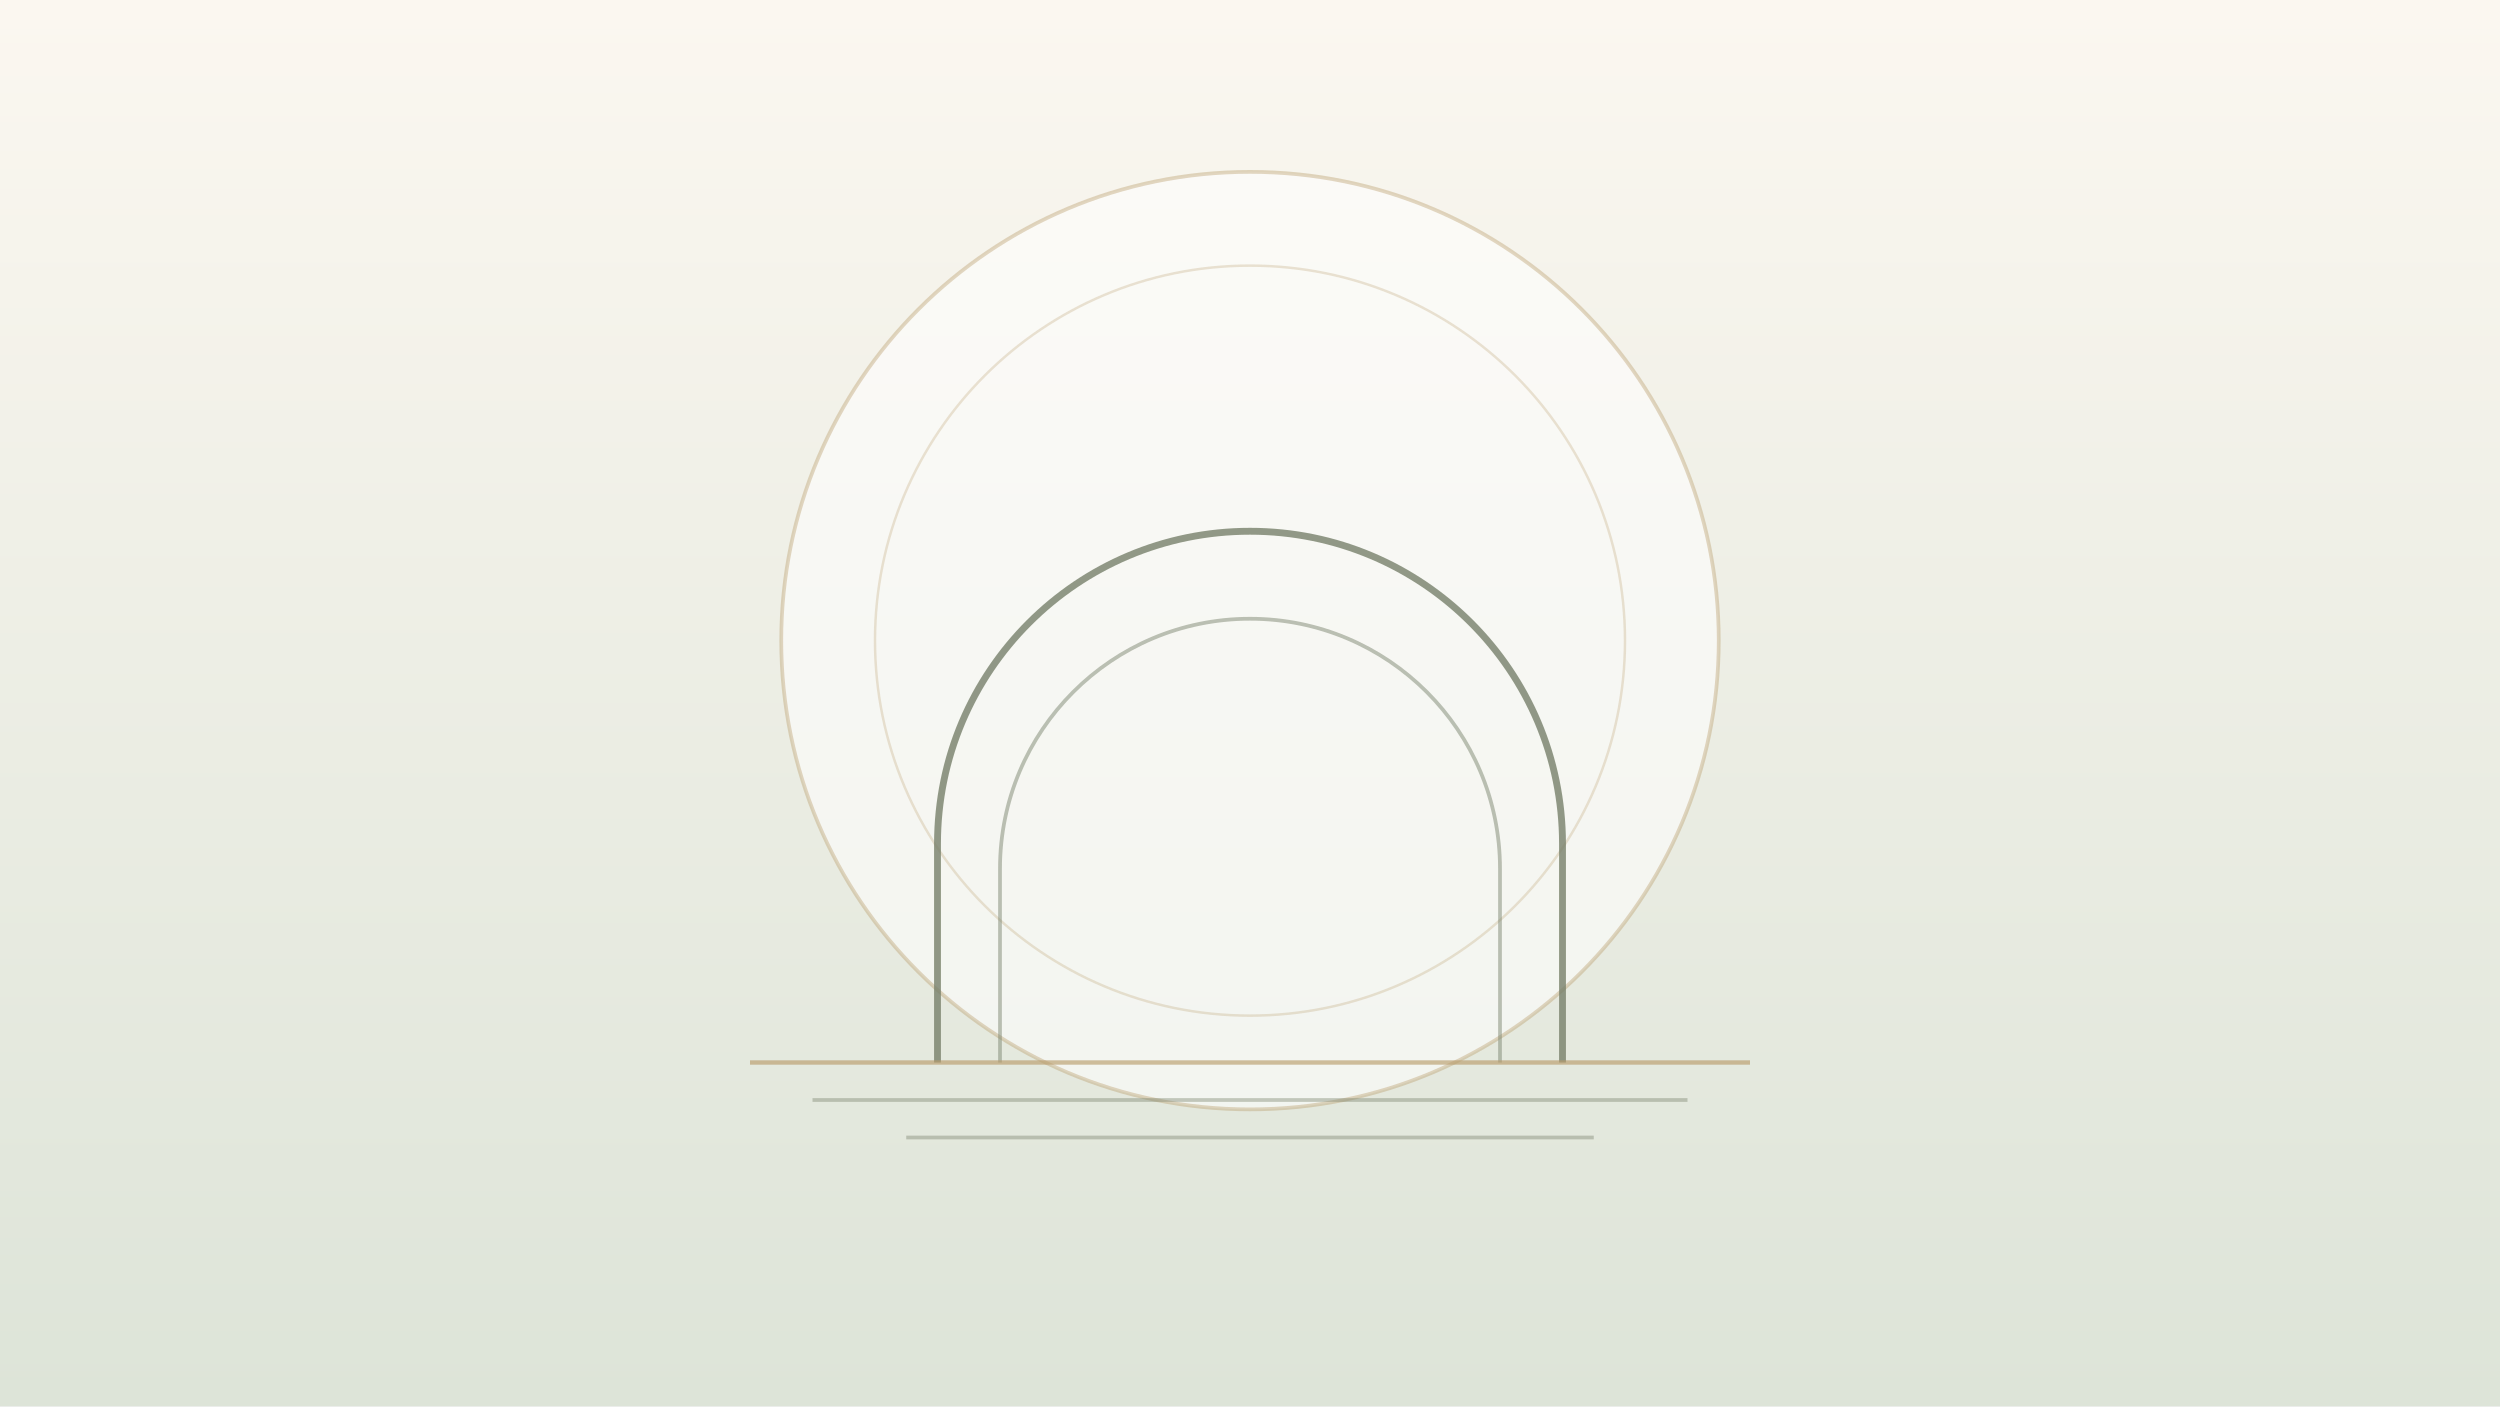
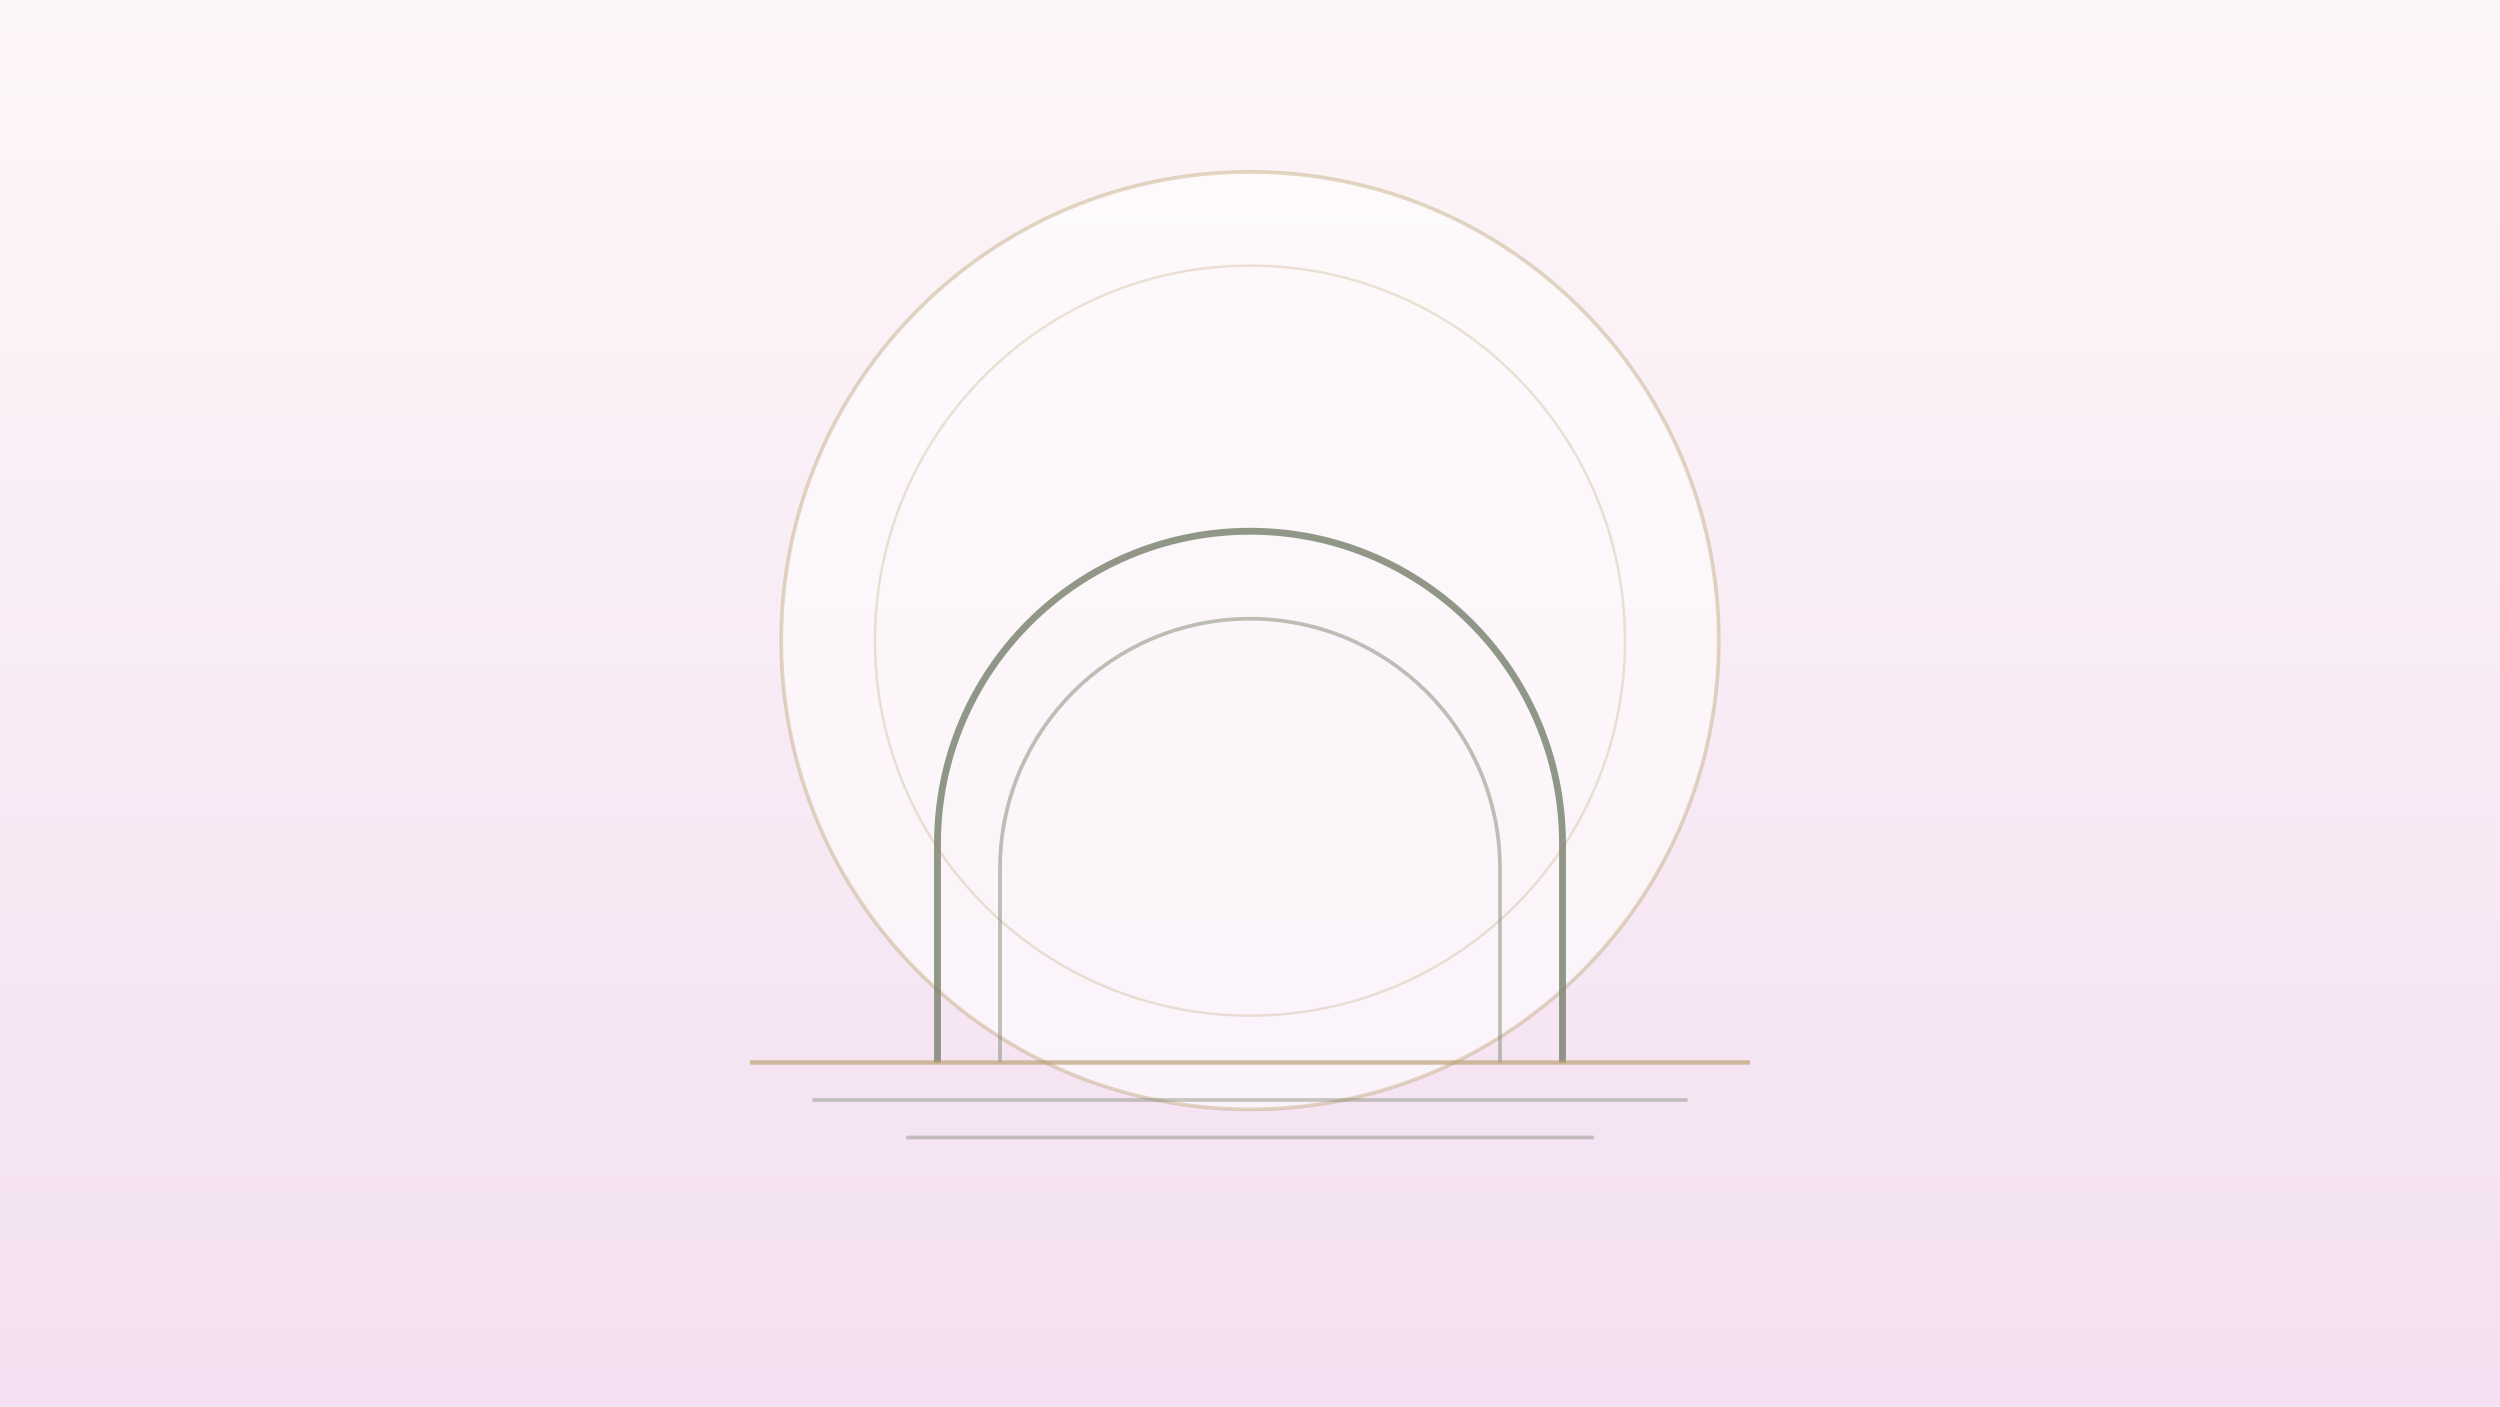
<svg xmlns="http://www.w3.org/2000/svg" viewBox="0 0 800 450">
  <defs>
    <linearGradient id="bg" x1="0" y1="0" x2="0" y2="1">
-       <stop offset="0" stop-color="#FBF7F0" />
-       <stop offset="1" stop-color="#DDE4D8" />
+       <stop offset="0" stop-color="#fdf6f8" />
+       <stop offset="1" stop-color="#f3e0f2" />
    </linearGradient>
  </defs>
  <rect width="800" height="450" fill="url(#bg)" />
  <circle cx="400" cy="205" r="150" fill="#FFFFFF" opacity="0.55" />
  <circle cx="400" cy="205" r="150" fill="none" stroke="#B99D6C" stroke-width="1.2" opacity="0.4" />
  <circle cx="400" cy="205" r="120" fill="none" stroke="#B99D6C" stroke-width="0.8" opacity="0.28" />
  <g fill="none" stroke="#77806A" stroke-width="2.2" opacity="0.8">
    <path d="M300 340 V270 A100 100 0 0 1 500 270 V340" />
    <path d="M320 340 V278 A80 80 0 0 1 480 278 V340" stroke-width="1.2" opacity="0.6" />
  </g>
  <path d="M400 168 a10 10 0 1 0 0 20 a8 8 0 1 1 0 -20 z" fill="#B99D6C" opacity="0.8" />
  <path d="M240 340 H560" stroke="#B99D6C" stroke-width="1.4" opacity="0.65" />
  <path d="M260 352 H540 M290 364 H510" stroke="#77806A" stroke-width="1.2" opacity="0.4" />
</svg>
